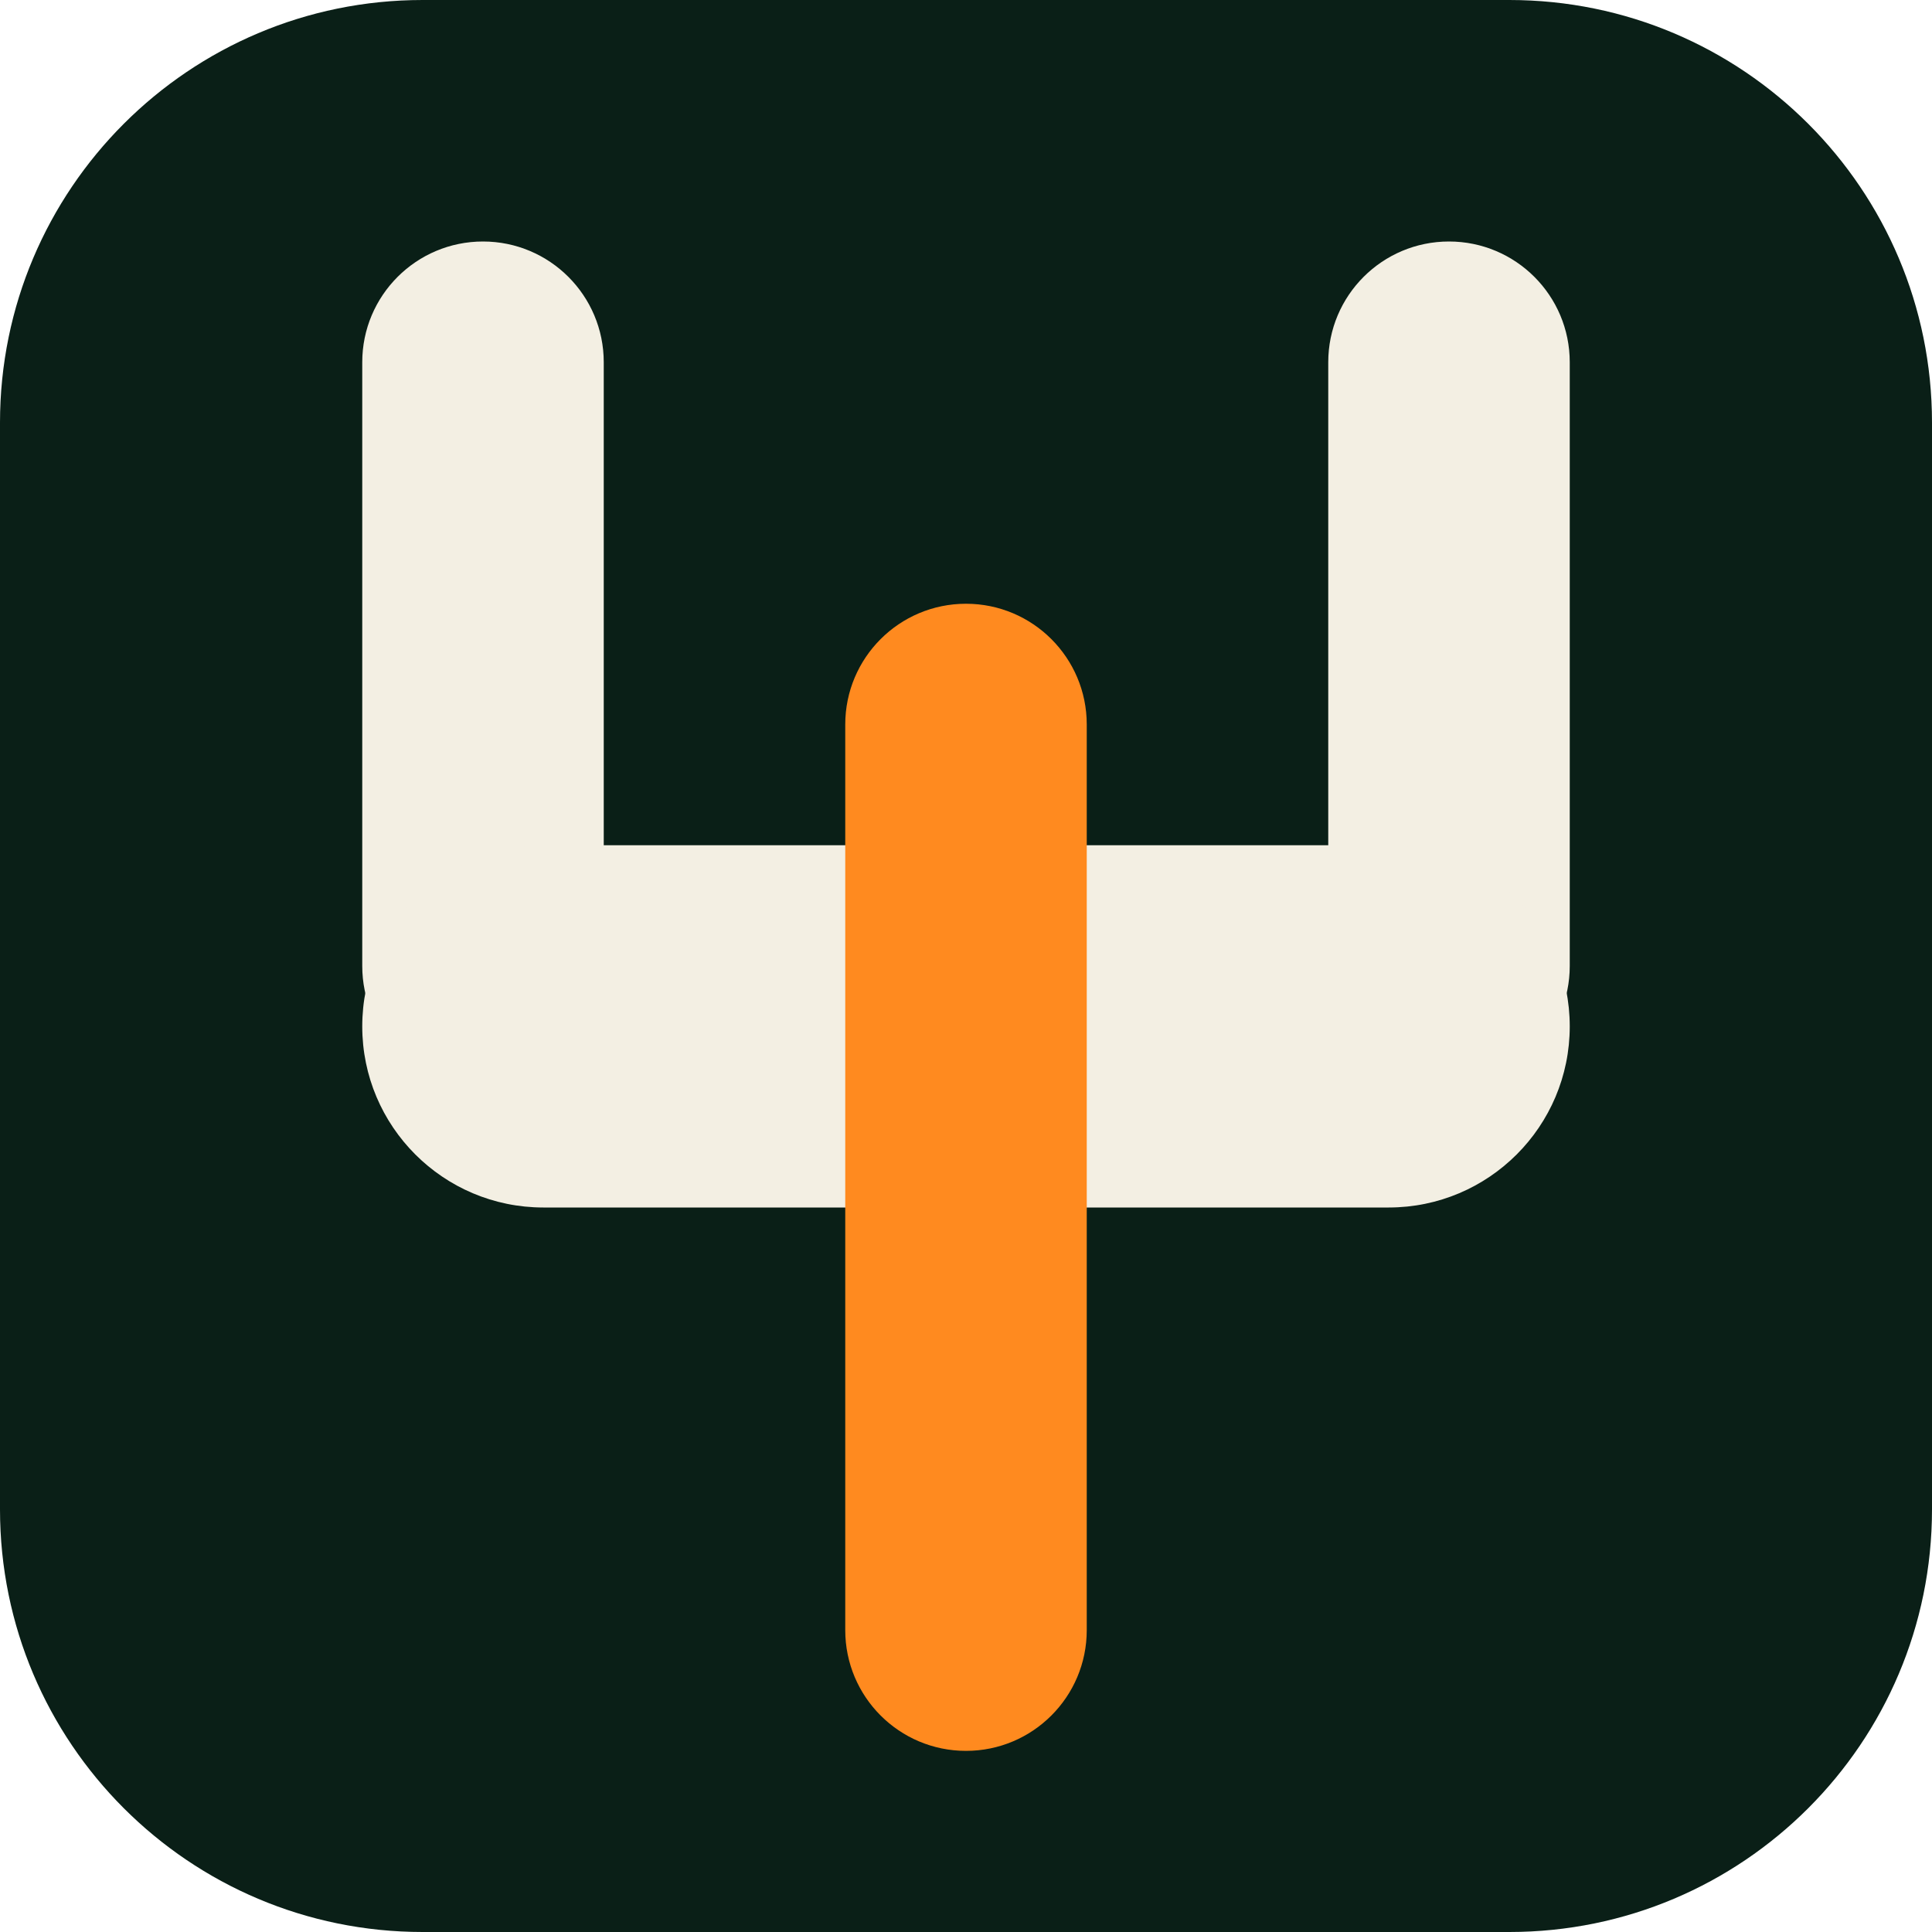
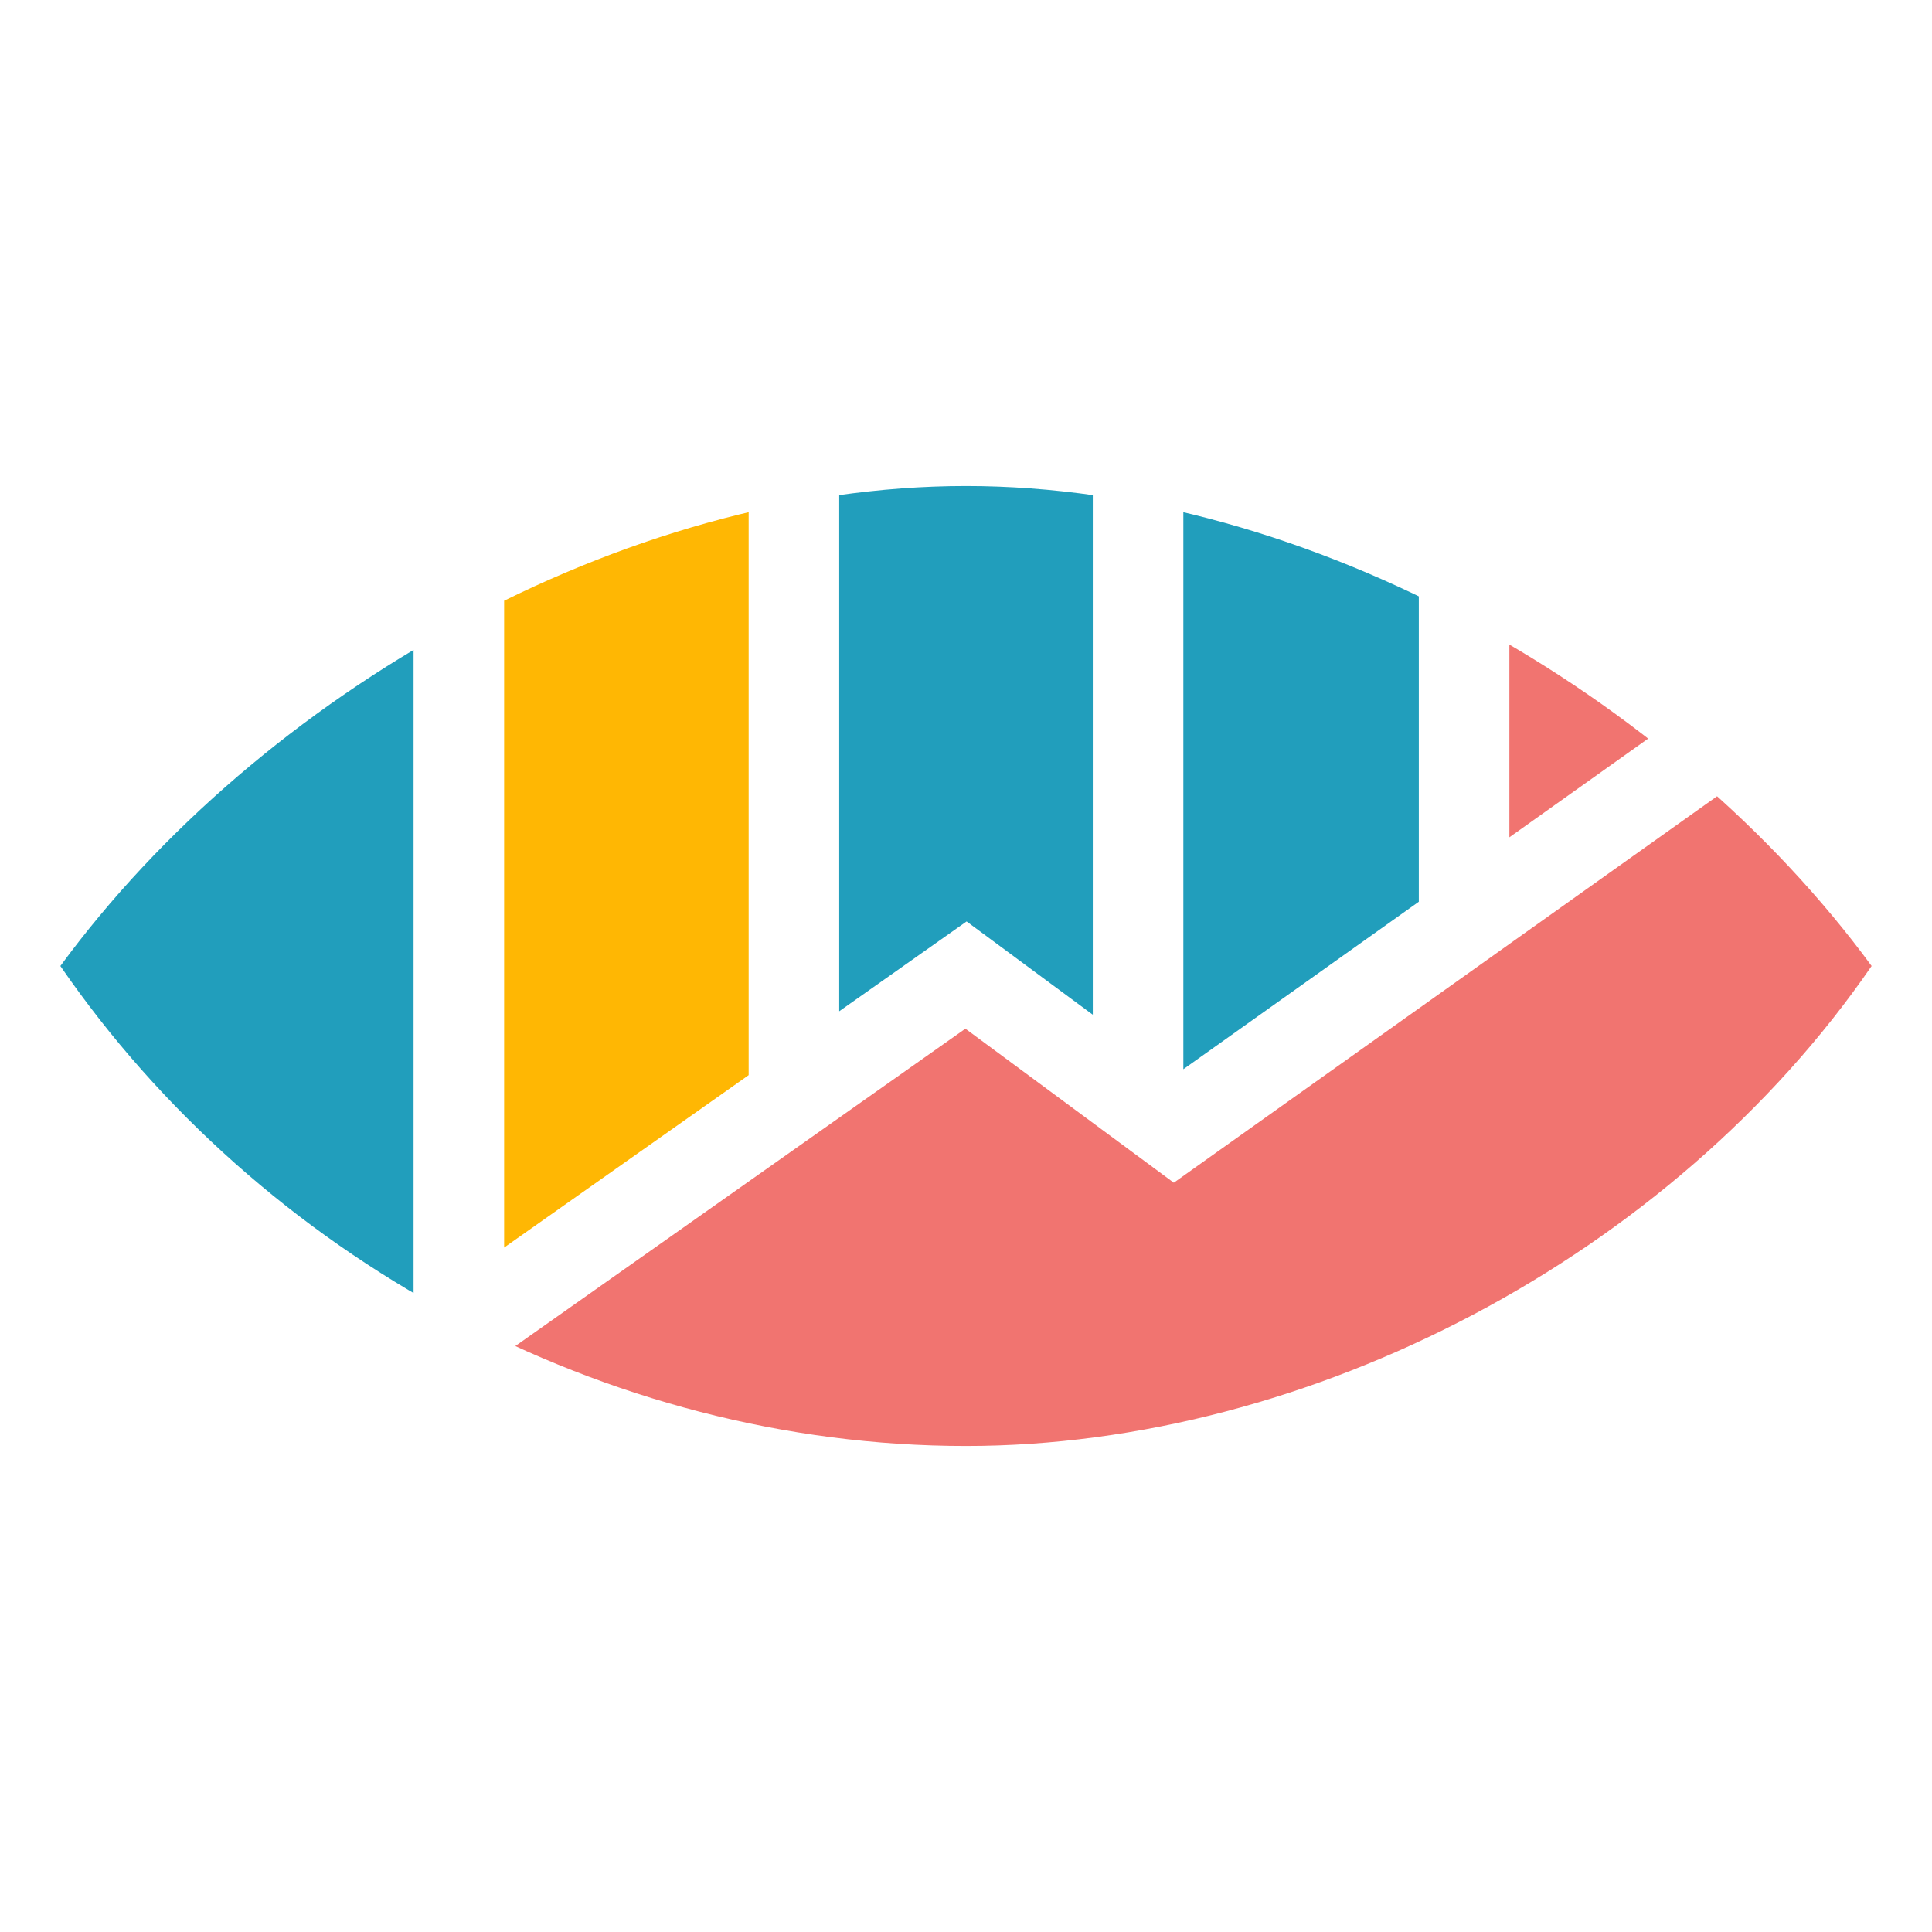
<svg xmlns="http://www.w3.org/2000/svg" viewBox="0 0 64 64">
-   <rect width="64" height="64" rx="14" fill="#0a1f17" />
-   <g fill="#f3efe3">
-     <rect x="12" y="8" width="8" height="28" rx="4" />
-     <rect x="44" y="8" width="8" height="28" rx="4" />
-     <rect x="12" y="28" width="40" height="12" rx="6" />
+   <g transform="translate(2 2) scale(.06)">
+     <g transform="translate(0 235)">
+       <defs>
+         <clipPath id="football">
+           <path d="M 0 265 C 110 115 310 0 500 0 C 690 0 890 115 1000 265 C 890 425 690 530 500 530 C 300 530 110 425 0 265 Z" />
+         </clipPath>
+       </defs>
+       <g clip-path="url(#football)">
+         <path fill="#219EBC" d="M-99.583,692.871 L-99.614,692.831 L-100.000,692.222 L-100.000,693.167 L-99.583,692.871 Z M-98.929,664.246 L-97.392,662.461 L-95.687,660.836 L-93.831,659.386 L195.000,455.710 L195.000,-100.000 L-100.000,-100.000 L-100.000,665.768 L-98.929,664.246 Z" />
+         <path fill="#FFB703" d="M380.000,325.254 L380.000,-100.000 L245.000,-100.000 L245.000,420.452 L380.000,325.254 Z" />
+         <path fill="#219EBC" d="M500.330,240.400 L570.000,291.895 L570.000,-100.000 L430.000,-100.000 L430.000,289.995 L500.330,240.400 Z" />
+         <path fill="#219EBC" d="M750.000,229.516 L750.000,-100.000 L620.000,-100.000 L620.000,321.991 L750.000,229.516 Z" />
+         <path fill="#F17470" d="M1086.088,-9.557 L1088.072,-10.826 L1090.171,-11.895 L1092.365,-12.753 L1094.631,-13.392 L1096.950,-13.805 L1099.298,-13.990 L1100.000,-13.976 L1100.000,-100.000 L800.000,-100.000 L800.000,193.949 L1086.088,-9.557 Z" />
+         <path fill="#F17470" d="M1200.000,800.000 L1200.000,-61.000 L1119.568,-3.894 L1120.826,-1.928 L1121.895,0.171 L1122.753,2.365 L1123.392,4.631 L1123.805,6.950 L1123.990,9.298 L1123.943,11.653 L1123.666,13.992 L1123.160,16.292 L1122.432,18.532 L1121.488,20.690 L1120.337,22.744 L1118.990,24.676 L1117.460,26.467 L1115.761,28.099 L1113.912,29.557 L614.730,384.645 L499.670,299.600 L-66.169,698.614 L-68.158,699.875 L-70.261,700.935 L-72.458,701.784 L-74.728,702.414 L-77.048,702.818 L-79.397,702.992 L-81.751,702.936 L-84.089,702.649 L-86.387,702.134 L-88.624,701.397 L-90.778,700.444 L-92.828,699.284 L-94.754,697.929 L-96.539,696.392 L-98.164,694.687 L-99.583,692.871 L-200.000,764.000 L-200.000,800.000 L1200.000,800.000 Z" />
+       </g>
+     </g>
  </g>
-   <rect x="28" y="20" width="8" height="38" rx="4" fill="#ff8a1f" />
</svg>
